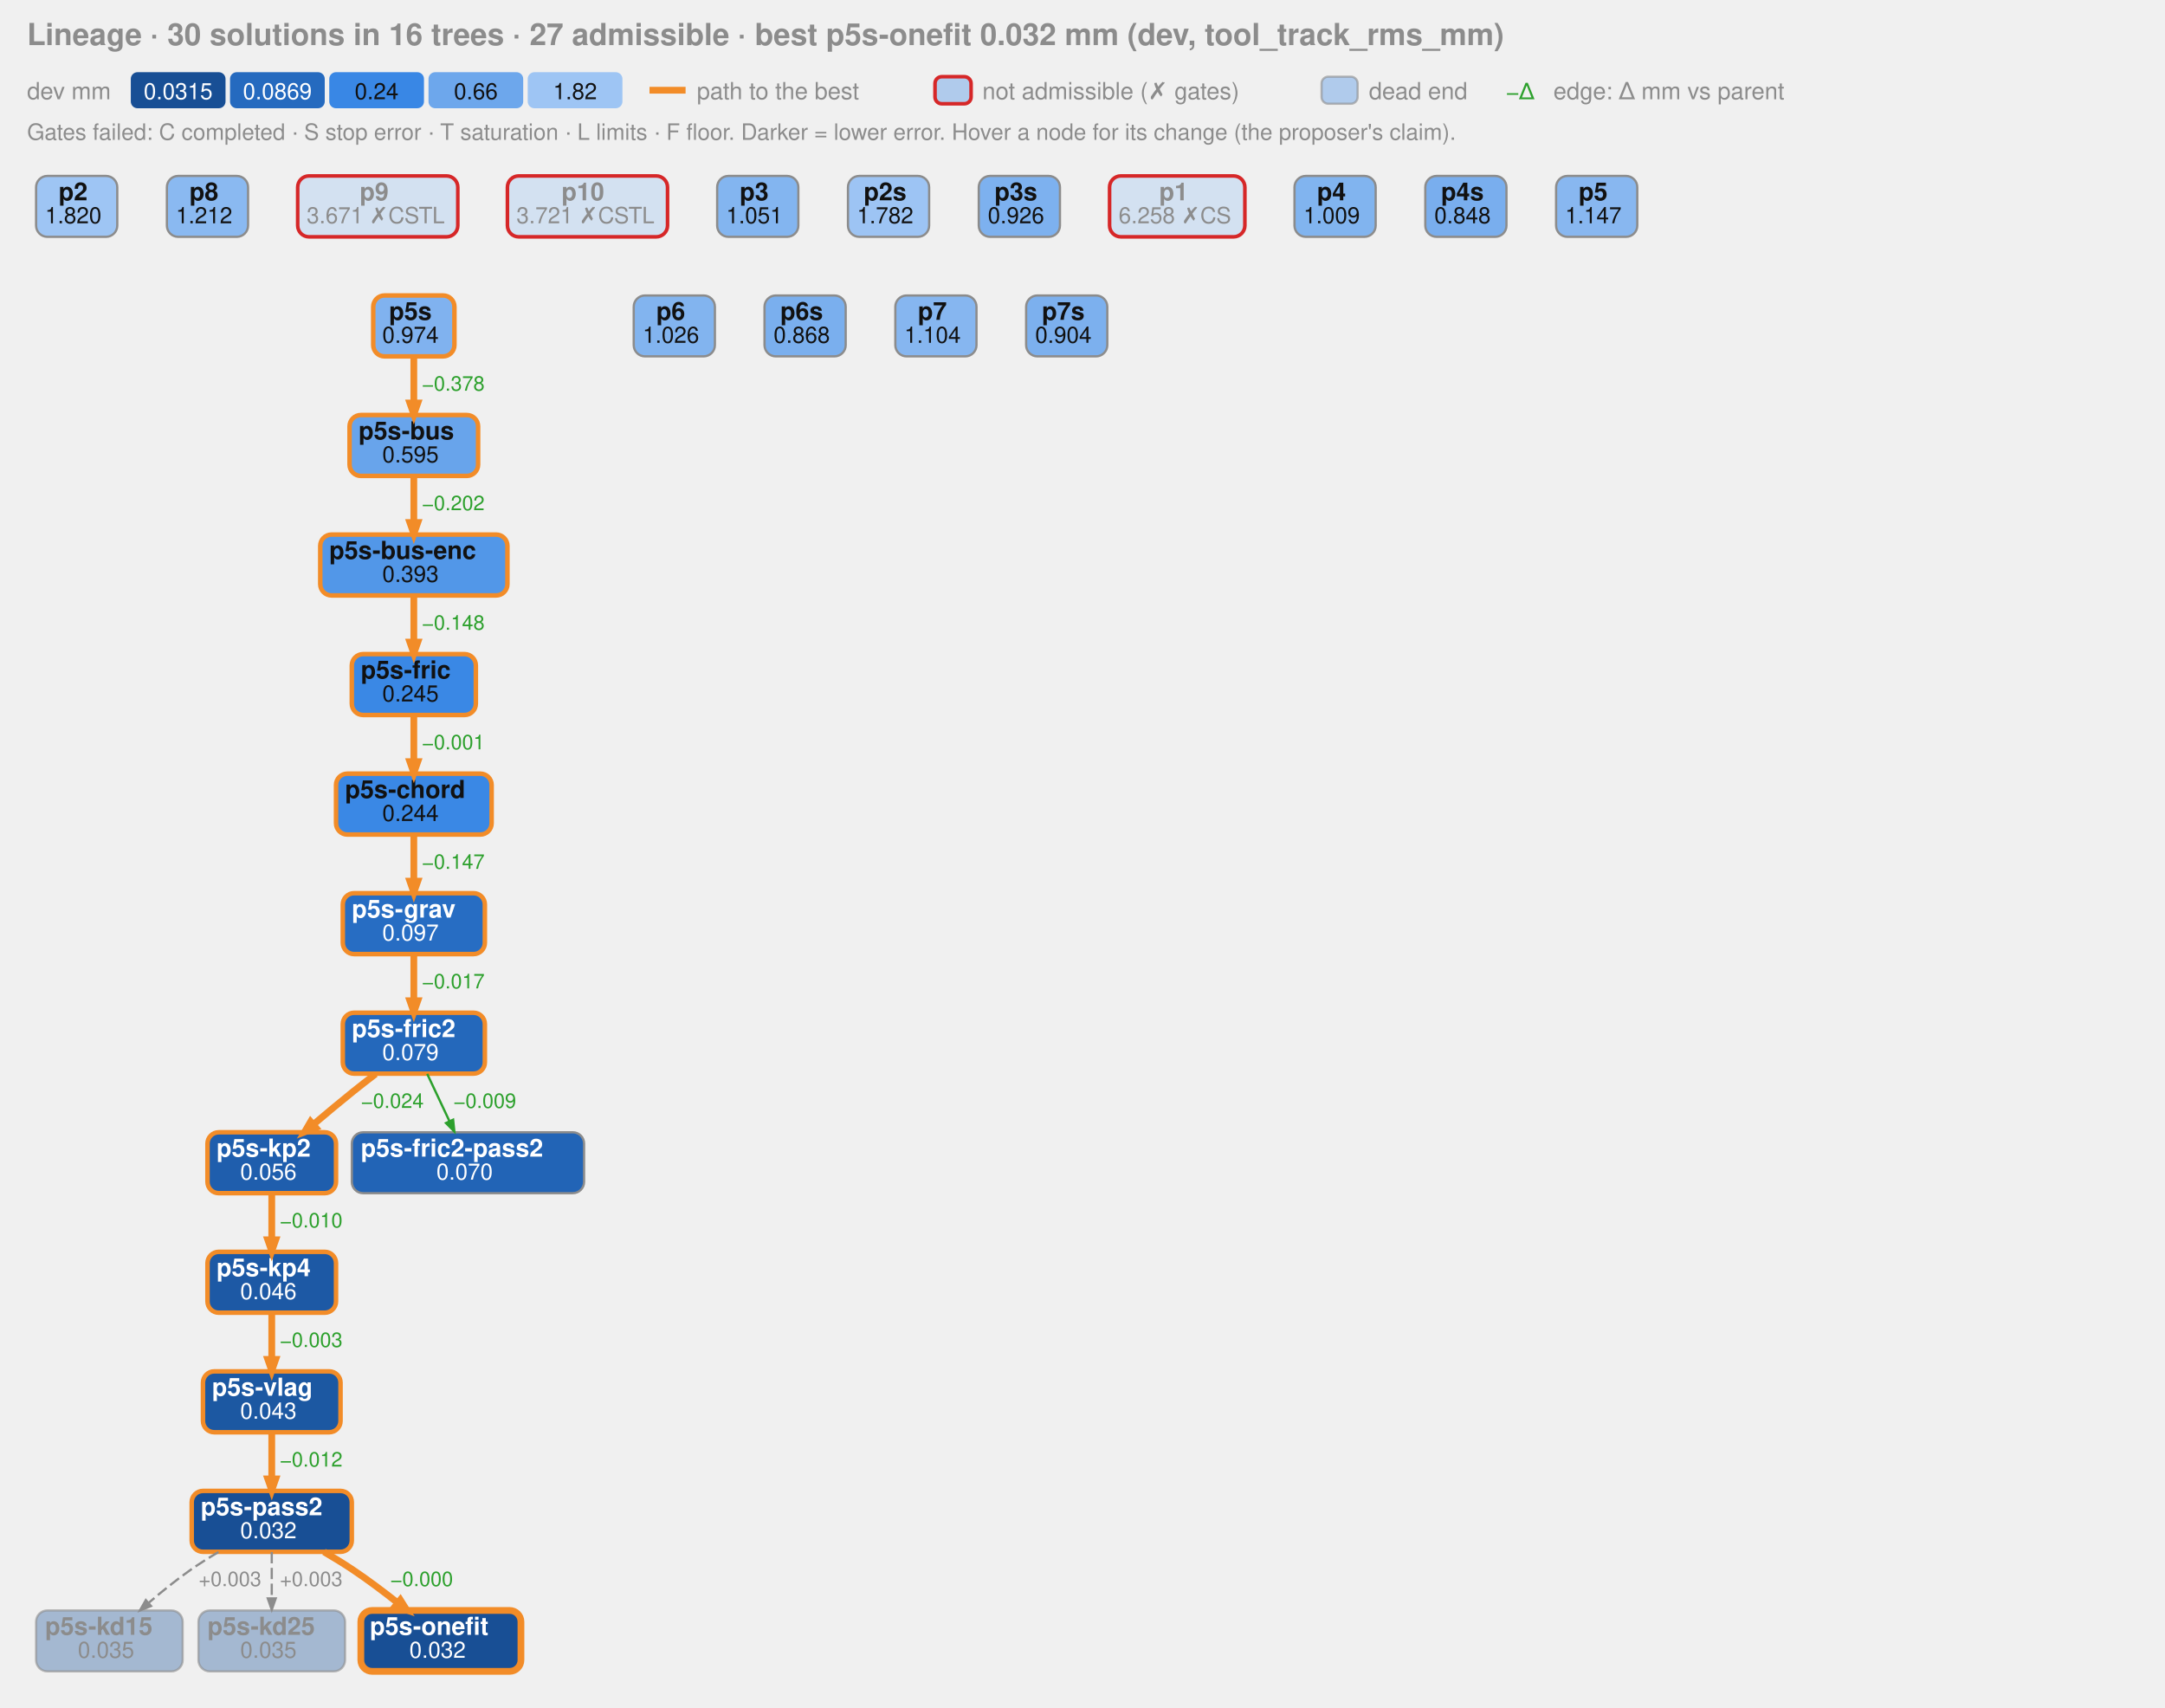
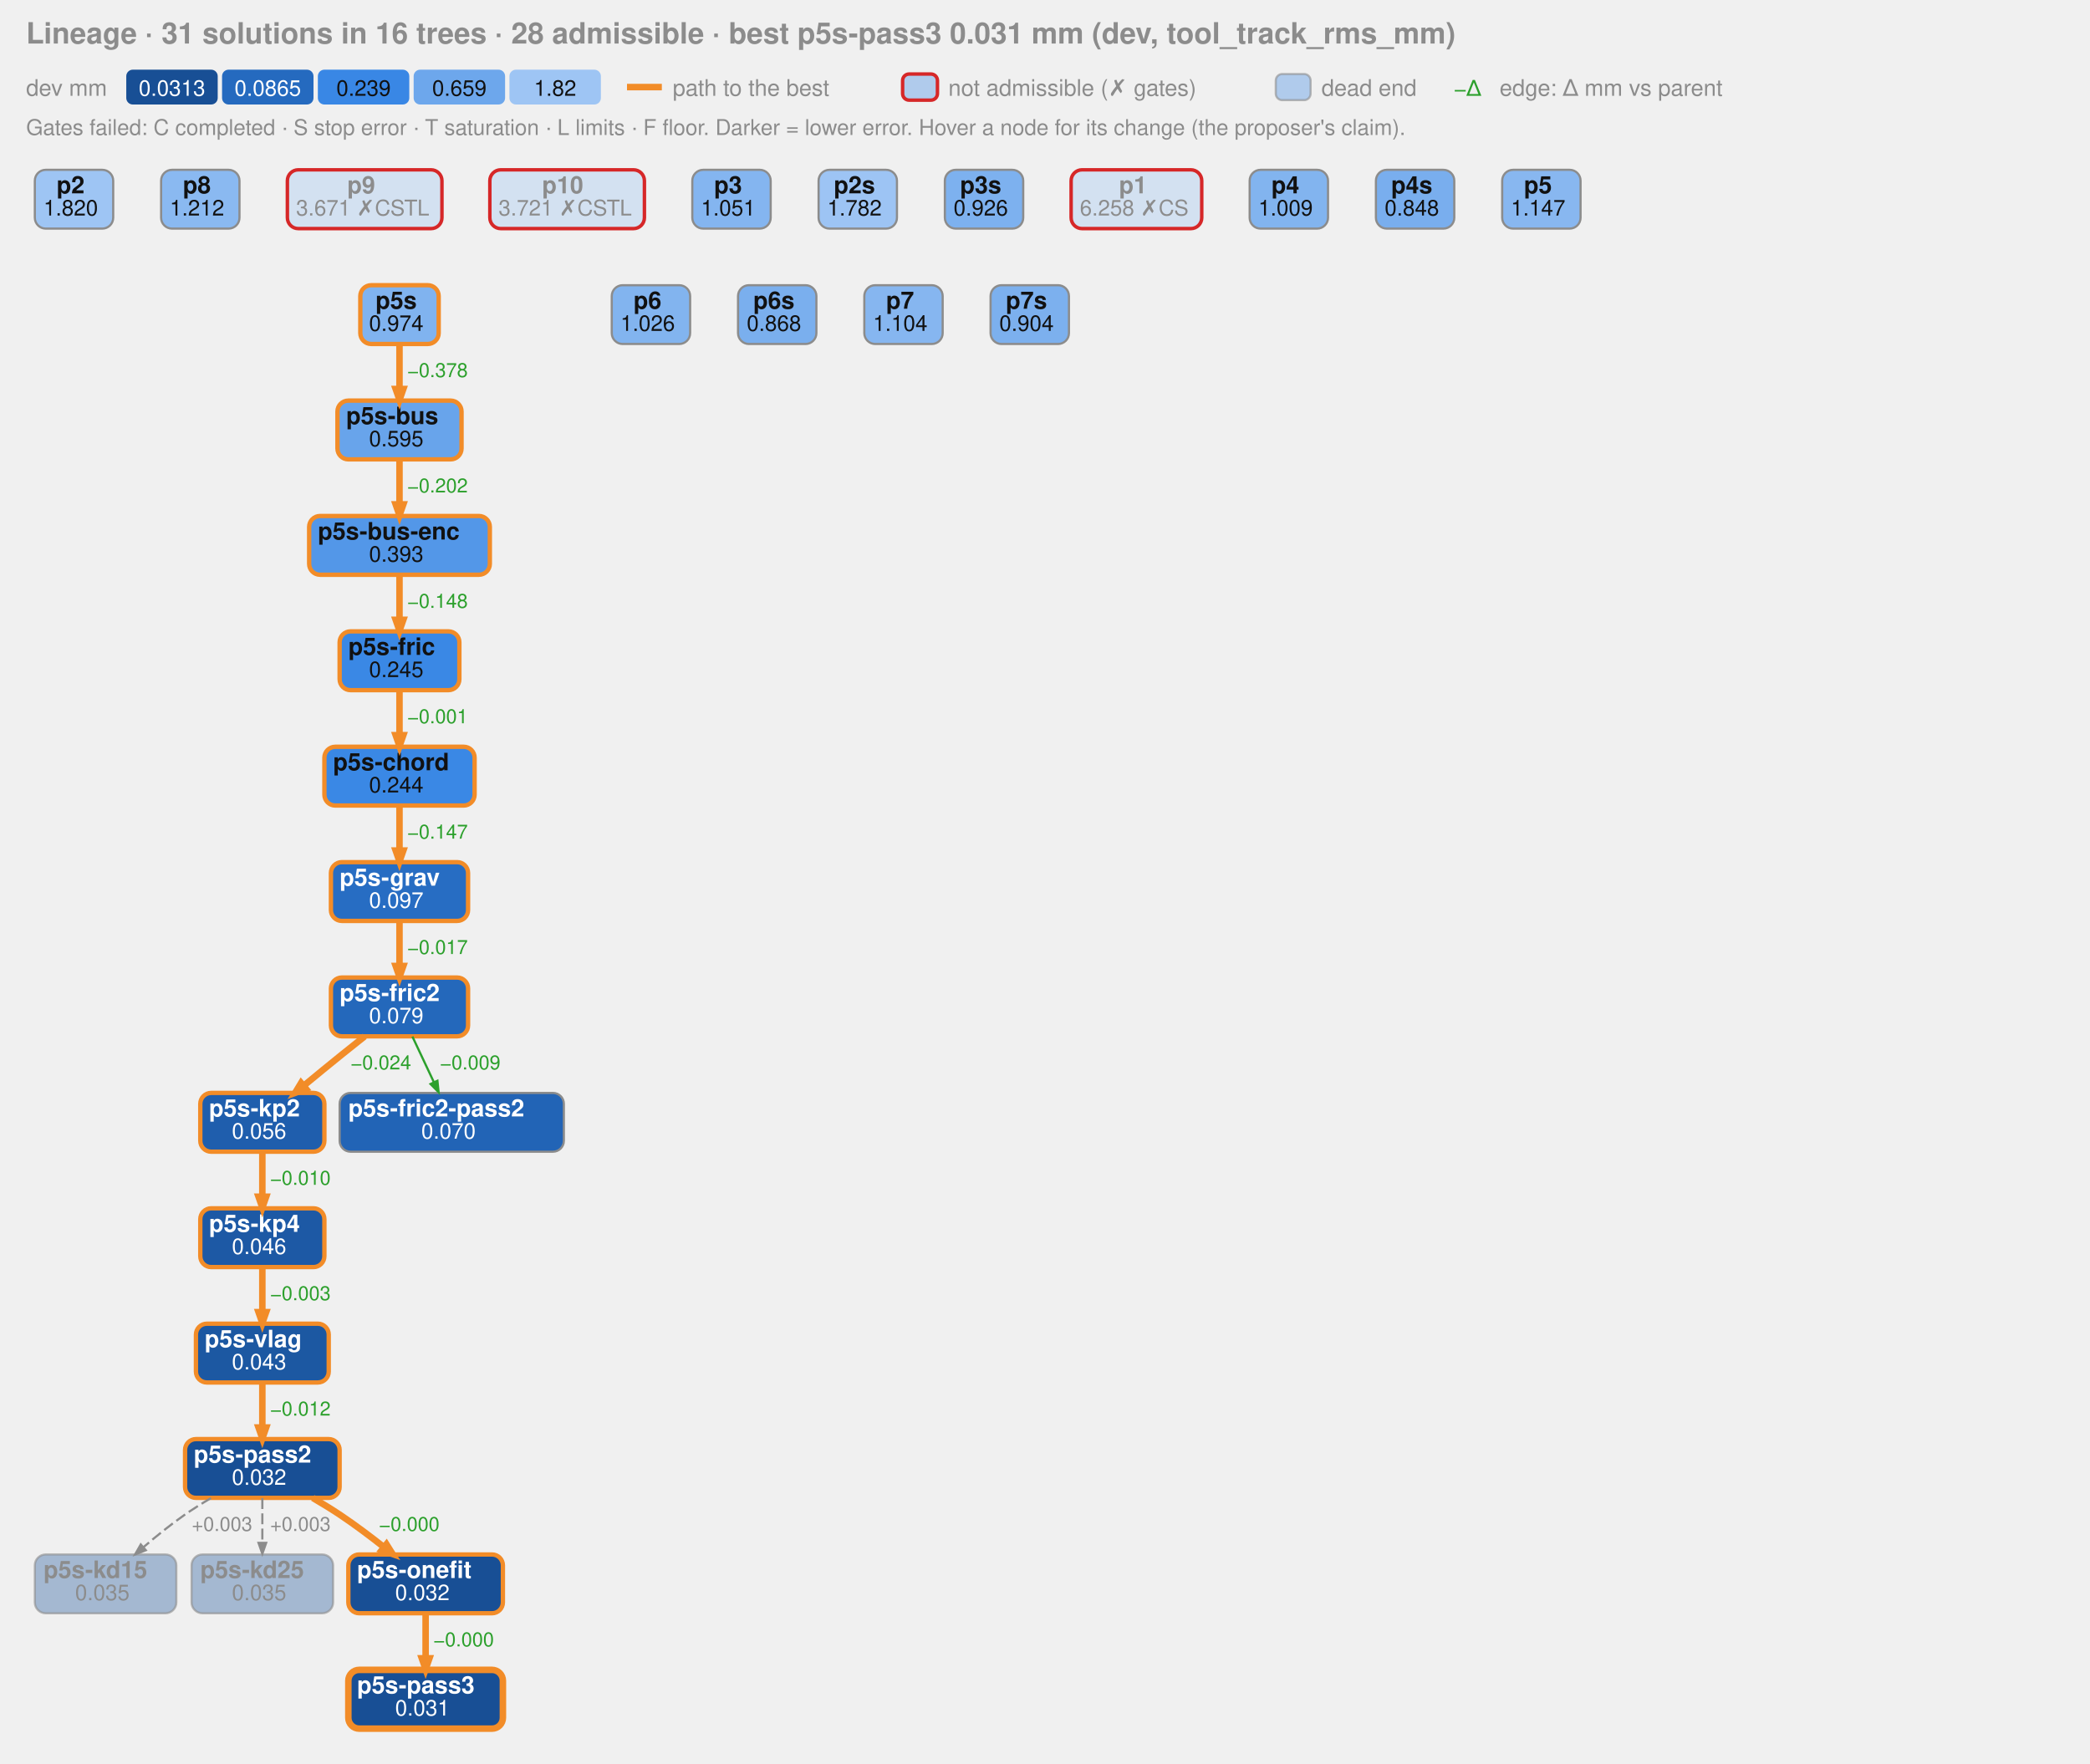
- <svg xmlns="http://www.w3.org/2000/svg" xmlns:xlink="http://www.w3.org/1999/xlink" width="960" height="757" viewBox="0 0 960 757" font-family="Helvetica, Arial, 'Liberation Sans', 'Nimbus Sans', sans-serif" font-size="11" fill="#8c8c8c" role="img" aria-label="Lineage · 30 solutions in 16 trees · 27 admissible · best p5s-onefit 0.032 mm (dev, tool_track_rms_mm)">
-   <text x="12.0" y="20.0" font-size="13.5" font-weight="600">Lineage · 30 solutions in 16 trees · 27 admissible · best p5s-onefit 0.032 mm (dev, tool_track_rms_mm)</text>
+ <svg xmlns="http://www.w3.org/2000/svg" xmlns:xlink="http://www.w3.org/1999/xlink" width="960" height="810" viewBox="0 0 960 810" font-family="Helvetica, Arial, 'Liberation Sans', 'Nimbus Sans', sans-serif" font-size="11" fill="#8c8c8c" role="img" aria-label="Lineage · 31 solutions in 16 trees · 28 admissible · best p5s-pass3 0.031 mm (dev, tool_track_rms_mm)">
+   <text x="12.0" y="20.0" font-size="13.5" font-weight="600">Lineage · 31 solutions in 16 trees · 28 admissible · best p5s-pass3 0.031 mm (dev, tool_track_rms_mm)</text>
  <text x="12.0" y="44.0" font-size="10.5">dev mm</text>
  <rect x="58.0" y="32.0" width="42" height="16" rx="3" fill="#184f95" />
-   <text x="79.0" y="44.0" fill="#ffffff" font-size="10" text-anchor="middle">0.0315</text>
+   <text x="79.0" y="44.0" fill="#ffffff" font-size="10" text-anchor="middle">0.0313</text>
  <rect x="102.0" y="32.0" width="42" height="16" rx="3" fill="#256abf" />
-   <text x="123.0" y="44.0" fill="#ffffff" font-size="10" text-anchor="middle">0.0869</text>
+   <text x="123.0" y="44.0" fill="#ffffff" font-size="10" text-anchor="middle">0.0865</text>
  <rect x="146.0" y="32.0" width="42" height="16" rx="3" fill="#3987e5" />
-   <text x="167.0" y="44.0" fill="#111111" font-size="10" text-anchor="middle">0.24</text>
+   <text x="167.0" y="44.0" fill="#111111" font-size="10" text-anchor="middle">0.239</text>
  <rect x="190.0" y="32.0" width="42" height="16" rx="3" fill="#6da7ec" />
-   <text x="211.0" y="44.0" fill="#111111" font-size="10" text-anchor="middle">0.66</text>
+   <text x="211.0" y="44.0" fill="#111111" font-size="10" text-anchor="middle">0.659</text>
  <rect x="234.0" y="32.0" width="42" height="16" rx="3" fill="#9ec5f4" />
  <text x="255.0" y="44.0" fill="#111111" font-size="10" text-anchor="middle">1.82</text>
  <line x1="288.0" x2="304.0" y1="40.0" y2="40.0" stroke="#f28c28" stroke-width="3" />
  <text x="309.0" y="44.0" font-size="10.5">path to the best</text>
  <rect x="414.6" y="34.0" width="16" height="12" rx="3" fill="#3987e5" fill-opacity="0.35" stroke="#d62728" stroke-width="1.6" />
  <text x="435.6" y="44.0" font-size="10.5">not admissible (✗ gates)</text>
  <rect x="586.0" y="34.0" width="16" height="12" rx="3" fill="#3987e5" fill-opacity="0.35" stroke="#8c8c8c" stroke-opacity="0.6" />
  <text x="607.0" y="44.0" font-size="10.5">dead end</text>
  <text x="667.8" y="44.0" fill="#2ca02c" font-size="10">−Δ</text>
  <text x="688.8" y="44.0" font-size="10.5">edge: Δ mm vs parent</text>
  <text x="12.0" y="62.0" font-size="10">Gates failed: C completed · S stop error · T saturation · L limits · F floor. Darker = lower error. Hover a node for its change (the proposer's claim).</text>
  <g transform="translate(12.0 74.0)">
    <g class="graph" transform="scale(1 1) rotate(0) translate(4 31)">
      <g class="node">
        <a xlink:title="#1 p2 · 1.820 mm · admissible · change: the trajectory's column (as built), board PD">
          <rect fill="#9ec5f4" stroke="#8c8c8c" x="0" y="-27" width="36" height="27" rx="5" />
          <text x="10" y="-16.2" font-weight="bold" fill="#111111">p2</text>
          <text x="4" y="-6" font-size="10" fill="#111111">1.820</text>
        </a>
      </g>
    </g>
  </g>
  <g transform="translate(70.0 74.0)">
    <g class="graph" transform="scale(1 1) rotate(0) translate(4 31)">
      <g class="node">
        <a xlink:title="#2 p8 · 1.212 mm · admissible · change: model at plan time, host spring + board damper">
          <rect fill="#8ab9f1" stroke="#8c8c8c" x="0" y="-27" width="36" height="27" rx="5" />
          <text x="10" y="-16.2" font-weight="bold" fill="#111111">p8</text>
          <text x="4" y="-6" font-size="10" fill="#111111">1.212</text>
        </a>
      </g>
    </g>
  </g>
  <g transform="translate(128.0 74.0)">
    <g class="graph" transform="scale(1 1) rotate(0) translate(4 31)">
      <g class="node inadmissible">
        <a xlink:title="#3 p9 · 3.671 mm · not admissible: completed 25 tasks, stop_error_max_mm 11 tasks, saturation_share_pct 17 tasks, limit_violations 33 tasks · change: model at the host on the measured state, computed torque on the host">
          <rect fill="#9ec5f4" fill-opacity="0.35" stroke="#d62728" stroke-width="1.6" x="0" y="-27" width="71" height="27" rx="5" />
          <text x="27.5" y="-16.2" font-weight="bold" fill="#8c8c8c">p9</text>
          <text x="4" y="-6" font-size="10" fill="#8c8c8c">3.671 ✗CSTL</text>
        </a>
      </g>
    </g>
  </g>
  <g transform="translate(221.0 74.0)">
    <g class="graph" transform="scale(1 1) rotate(0) translate(4 31)">
      <g class="node inadmissible">
        <a xlink:title="#4 p10 · 3.721 mm · not admissible: completed 28 tasks, stop_error_max_mm 17 tasks, saturation_share_pct 19 tasks, limit_violations 32 tasks · change: model at plan time, PD on the host">
          <rect fill="#9ec5f4" fill-opacity="0.35" stroke="#d62728" stroke-width="1.6" x="0" y="-27" width="71" height="27" rx="5" />
          <text x="24" y="-16.2" font-weight="bold" fill="#8c8c8c">p10</text>
          <text x="4" y="-6" font-size="10" fill="#8c8c8c">3.721 ✗CSTL</text>
        </a>
      </g>
    </g>
  </g>
  <g transform="translate(314.0 74.0)">
    <g class="graph" transform="scale(1 1) rotate(0) translate(4 31)">
      <g class="node">
        <a xlink:title="#5 p3 · 1.051 mm · admissible · change: model at plan time, board PD, the datasheet's lookahead">
-           <rect fill="#83b5f0" stroke="#8c8c8c" x="0" y="-27" width="36" height="27" rx="5" />
+           <rect fill="#84b5f0" stroke="#8c8c8c" x="0" y="-27" width="36" height="27" rx="5" />
          <text x="10" y="-16.2" font-weight="bold" fill="#111111">p3</text>
          <text x="4" y="-6" font-size="10" fill="#111111">1.051</text>
        </a>
      </g>
    </g>
  </g>
  <g transform="translate(372.0 74.0)">
    <g class="graph" transform="scale(1 1) rotate(0) translate(4 31)">
      <g class="node">
        <a xlink:title="#6 p2s · 1.782 mm · admissible · change: the trajectory's column (as built), board PD, secant_mid_ff">
          <rect fill="#9dc4f4" stroke="#8c8c8c" x="0" y="-27" width="36" height="27" rx="5" />
          <text x="7" y="-16.2" font-weight="bold" fill="#111111">p2s</text>
          <text x="4" y="-6" font-size="10" fill="#111111">1.782</text>
        </a>
      </g>
    </g>
  </g>
  <g transform="translate(430.0 74.0)">
    <g class="graph" transform="scale(1 1) rotate(0) translate(4 31)">
      <g class="node">
        <a xlink:title="#7 p3s · 0.926 mm · admissible · change: model at plan time, board PD, the datasheet's lookahead, secant_mid_ff">
          <rect fill="#7db1ef" stroke="#8c8c8c" x="0" y="-27" width="36" height="27" rx="5" />
          <text x="7" y="-16.2" font-weight="bold" fill="#111111">p3s</text>
          <text x="4" y="-6" font-size="10" fill="#111111">0.926</text>
        </a>
      </g>
    </g>
  </g>
  <g transform="translate(488.0 74.0)">
    <g class="graph" transform="scale(1 1) rotate(0) translate(4 31)">
      <g class="node inadmissible">
        <a xlink:title="#8 p1 · 6.258 mm · not admissible: completed 41 tasks, stop_error_max_mm 41 tasks · change: no feed-forward, board PD, calibrated lookahead">
          <rect fill="#9ec5f4" fill-opacity="0.35" stroke="#d62728" stroke-width="1.6" x="0" y="-27" width="60" height="27" rx="5" />
          <text x="22" y="-16.2" font-weight="bold" fill="#8c8c8c">p1</text>
          <text x="4" y="-6" font-size="10" fill="#8c8c8c">6.258 ✗CS</text>
        </a>
      </g>
    </g>
  </g>
  <g transform="translate(570.0 74.0)">
    <g class="graph" transform="scale(1 1) rotate(0) translate(4 31)">
      <g class="node">
        <a xlink:title="#9 p4 · 1.009 mm · admissible · change: model at plan time, board PD, calibrated lookahead">
-           <rect fill="#81b4ef" stroke="#8c8c8c" x="0" y="-27" width="36" height="27" rx="5" />
+           <rect fill="#82b4ef" stroke="#8c8c8c" x="0" y="-27" width="36" height="27" rx="5" />
          <text x="10" y="-16.2" font-weight="bold" fill="#111111">p4</text>
          <text x="4" y="-6" font-size="10" fill="#111111">1.009</text>
        </a>
      </g>
    </g>
  </g>
  <g transform="translate(628.0 74.0)">
    <g class="graph" transform="scale(1 1) rotate(0) translate(4 31)">
      <g class="node">
        <a xlink:title="#10 p4s · 0.848 mm · admissible · change: model at plan time, board PD, calibrated lookahead, secant_mid_ff">
          <rect fill="#79aeee" stroke="#8c8c8c" x="0" y="-27" width="36" height="27" rx="5" />
          <text x="7" y="-16.2" font-weight="bold" fill="#111111">p4s</text>
          <text x="4" y="-6" font-size="10" fill="#111111">0.848</text>
        </a>
      </g>
    </g>
  </g>
  <g transform="translate(686.0 74.0)">
    <g class="graph" transform="scale(1 1) rotate(0) translate(4 31)">
      <g class="node">
        <a xlink:title="#11 p5 · 1.147 mm · admissible · change: model + Coulomb at plan time, board PD, calibrated lookahead">
          <rect fill="#88b7f0" stroke="#8c8c8c" x="0" y="-27" width="36" height="27" rx="5" />
          <text x="10" y="-16.2" font-weight="bold" fill="#111111">p5</text>
          <text x="4" y="-6" font-size="10" fill="#111111">1.147</text>
        </a>
      </g>
    </g>
  </g>
  <g transform="translate(12.0 127.0)">
-     <g class="graph" transform="scale(1 1) rotate(0) translate(4 614)">
+     <g class="graph" transform="scale(1 1) rotate(0) translate(4 667)">
      <g class="node path">
        <a xlink:title="#12 p5s · 0.974 mm · admissible · change: model + Coulomb at plan time, board PD, calibrated lookahead, secant_mid_ff">
-           <rect fill="#80b2ef" stroke="#f28c28" stroke-width="2" x="149.5" y="-610" width="36" height="27" rx="5" />
-           <text x="156.5" y="-599.2" font-weight="bold" fill="#111111">p5s</text>
-           <text x="153.5" y="-589" font-size="10" fill="#111111">0.974</text>
+           <rect fill="#80b3ef" stroke="#f28c28" stroke-width="2" x="149.5" y="-663" width="36" height="27" rx="5" />
+           <text x="156.5" y="-652.2" font-weight="bold" fill="#111111">p5s</text>
+           <text x="153.5" y="-642" font-size="10" fill="#111111">0.974</text>
        </a>
      </g>
      <g class="node path">
        <a xlink:title="#17 p5s-bus · 0.595 mm · admissible · parent p5s · change: lookahead = the deployment's bus command delay per joint, not the friction-inflated calibration (Coulomb is already in the ff)">
-           <rect fill="#68a4eb" stroke="#f28c28" stroke-width="2" x="139" y="-557" width="57" height="27" rx="5" />
-           <text x="143" y="-546.2" font-weight="bold" fill="#111111">p5s-bus</text>
-           <text x="153.5" y="-536" font-size="10" fill="#111111">0.595</text>
+           <rect fill="#68a4eb" stroke="#f28c28" stroke-width="2" x="139" y="-610" width="57" height="27" rx="5" />
+           <text x="143" y="-599.2" font-weight="bold" fill="#111111">p5s-bus</text>
+           <text x="153.5" y="-589" font-size="10" fill="#111111">0.595</text>
+         </a>
+       </g>
+       <g class="edge path">
+         <path fill="none" stroke="#f28c28" stroke-width="3" d="M167.5,-635.89C167.5,-629.81 167.5,-622.4 167.5,-615.71" />
+         <polygon fill="#f28c28" stroke="#f28c28" stroke-width="3" points="169.25,-615.32 167.5,-610.32 165.75,-615.32 169.25,-615.32" />
+         <text text-anchor="middle" x="185" y="-620.8" font-size="9" fill="#2ca02c">−0.378</text>
+       </g>
+       <g class="node path">
+         <a xlink:title="#18 p5s-bus-enc · 0.393 mm · admissible · parent p5s-bus · change: lookahead = bus delay minus the board's own lead (encoder delay + one board tick, 0.75 ms), from the deployment's board fields">
+           <rect fill="#5397e8" stroke="#f28c28" stroke-width="2" x="126" y="-557" width="83" height="27" rx="5" />
+           <text x="130" y="-546.2" font-weight="bold" fill="#111111">p5s-bus-enc</text>
+           <text x="153.5" y="-536" font-size="10" fill="#111111">0.393</text>
        </a>
      </g>
      <g class="edge path">
        <path fill="none" stroke="#f28c28" stroke-width="3" d="M167.5,-582.89C167.5,-576.81 167.5,-569.4 167.5,-562.71" />
        <polygon fill="#f28c28" stroke="#f28c28" stroke-width="3" points="169.25,-562.32 167.5,-557.32 165.75,-562.32 169.25,-562.32" />
-         <text text-anchor="middle" x="185" y="-567.8" font-size="9" fill="#2ca02c">−0.378</text>
-       </g>
-       <g class="node path">
-         <a xlink:title="#18 p5s-bus-enc · 0.393 mm · admissible · parent p5s-bus · change: lookahead = bus delay minus the board's own lead (encoder delay + one board tick, 0.75 ms), from the deployment's board fields">
-           <rect fill="#5297e8" stroke="#f28c28" stroke-width="2" x="126" y="-504" width="83" height="27" rx="5" />
-           <text x="130" y="-493.2" font-weight="bold" fill="#111111">p5s-bus-enc</text>
-           <text x="153.5" y="-483" font-size="10" fill="#111111">0.393</text>
+         <text text-anchor="middle" x="185" y="-567.8" font-size="9" fill="#2ca02c">−0.202</text>
+       </g>
+       <g class="node path">
+         <a xlink:title="#19 p5s-fric · 0.245 mm · admissible · parent p5s-bus-enc · change: friction ff = per-joint Coulomb tanh(qd/vs) + viscous identified from p5s-bus-enc's dev run records, replacing the given model's Coulomb">
+           <rect fill="#3a88e5" stroke="#f28c28" stroke-width="2" x="140" y="-504" width="55" height="27" rx="5" />
+           <text x="144" y="-493.2" font-weight="bold" fill="#111111">p5s-fric</text>
+           <text x="153.5" y="-483" font-size="10" fill="#111111">0.245</text>
        </a>
      </g>
      <g class="edge path">
        <path fill="none" stroke="#f28c28" stroke-width="3" d="M167.5,-529.89C167.5,-523.81 167.5,-516.4 167.5,-509.71" />
        <polygon fill="#f28c28" stroke="#f28c28" stroke-width="3" points="169.25,-509.32 167.5,-504.32 165.75,-509.32 169.25,-509.32" />
-         <text text-anchor="middle" x="185" y="-514.8" font-size="9" fill="#2ca02c">−0.202</text>
-       </g>
-       <g class="node path">
-         <a xlink:title="#19 p5s-fric · 0.245 mm · admissible · parent p5s-bus-enc · change: friction ff = per-joint Coulomb tanh(qd/vs) + viscous identified from p5s-bus-enc's dev run records, replacing the given model's Coulomb">
-           <rect fill="#3a88e5" stroke="#f28c28" stroke-width="2" x="140" y="-451" width="55" height="27" rx="5" />
-           <text x="144" y="-440.2" font-weight="bold" fill="#111111">p5s-fric</text>
-           <text x="153.5" y="-430" font-size="10" fill="#111111">0.245</text>
+         <text text-anchor="middle" x="185" y="-514.8" font-size="9" fill="#2ca02c">−0.148</text>
+       </g>
+       <g class="node path">
+         <a xlink:title="#20 p5s-chord · 0.244 mm · admissible · parent p5s-fric · change: position sent = sample - a(s+T/2)·T²/12: the board's straight walk over a host period becomes the least-squares line of the curve, not its …">
+           <rect fill="#3a88e5" stroke="#f28c28" stroke-width="2" x="133" y="-451" width="69" height="27" rx="5" />
+           <text x="137" y="-440.2" font-weight="bold" fill="#111111">p5s-chord</text>
+           <text x="153.5" y="-430" font-size="10" fill="#111111">0.244</text>
        </a>
      </g>
      <g class="edge path">
        <path fill="none" stroke="#f28c28" stroke-width="3" d="M167.5,-476.89C167.5,-470.81 167.5,-463.4 167.5,-456.71" />
        <polygon fill="#f28c28" stroke="#f28c28" stroke-width="3" points="169.25,-456.32 167.5,-451.32 165.75,-456.32 169.25,-456.32" />
-         <text text-anchor="middle" x="185" y="-461.8" font-size="9" fill="#2ca02c">−0.148</text>
-       </g>
-       <g class="node path">
-         <a xlink:title="#20 p5s-chord · 0.244 mm · admissible · parent p5s-fric · change: position sent = sample - a(s+T/2)·T²/12: the board's straight walk over a host period becomes the least-squares line of the curve, not its …">
-           <rect fill="#3a88e5" stroke="#f28c28" stroke-width="2" x="133" y="-398" width="69" height="27" rx="5" />
-           <text x="137" y="-387.2" font-weight="bold" fill="#111111">p5s-chord</text>
-           <text x="153.5" y="-377" font-size="10" fill="#111111">0.244</text>
+         <text text-anchor="middle" x="185" y="-461.8" font-size="9" fill="#2ca02c">−0.001</text>
+       </g>
+       <g class="node path">
+         <a xlink:title="#21 p5s-grav · 0.097 mm · admissible · parent p5s-chord · change: ff minus a gravity-shaped torque error per joint, fitted from p5s-chord's dev joint errors (kp·e + kd·ė on sin/cos of q2, q2+q3, q2+q3+q4, …">
+           <rect fill="#276dc3" stroke="#f28c28" stroke-width="2" x="136" y="-398" width="63" height="27" rx="5" />
+           <text x="140" y="-387.2" font-weight="bold" fill="#ffffff">p5s-grav</text>
+           <text x="153.5" y="-377" font-size="10" fill="#ffffff">0.097</text>
        </a>
      </g>
      <g class="edge path">
        <path fill="none" stroke="#f28c28" stroke-width="3" d="M167.5,-423.89C167.5,-417.81 167.5,-410.4 167.5,-403.71" />
        <polygon fill="#f28c28" stroke="#f28c28" stroke-width="3" points="169.25,-403.32 167.5,-398.32 165.75,-403.32 169.25,-403.32" />
-         <text text-anchor="middle" x="185" y="-408.8" font-size="9" fill="#2ca02c">−0.001</text>
-       </g>
-       <g class="node path">
-         <a xlink:title="#21 p5s-grav · 0.097 mm · admissible · parent p5s-chord · change: ff minus a gravity-shaped torque error per joint, fitted from p5s-chord's dev joint errors (kp·e + kd·ė on sin/cos of q2, q2+q3, q2+q3+q4, …">
-           <rect fill="#276dc3" stroke="#f28c28" stroke-width="2" x="136" y="-345" width="63" height="27" rx="5" />
-           <text x="140" y="-334.2" font-weight="bold" fill="#ffffff">p5s-grav</text>
-           <text x="153.5" y="-324" font-size="10" fill="#ffffff">0.097</text>
+         <text text-anchor="middle" x="185" y="-408.8" font-size="9" fill="#2ca02c">−0.147</text>
+       </g>
+       <g class="node path">
+         <a xlink:title="#22 p5s-fric2 · 0.079 mm · admissible · parent p5s-grav · change: friction correction in target qd (odd multi-scale tanh basis + qd), fitted from p5s-grav's dev joint errors (kp·e + kd·ė), subtracted from …">
+           <rect fill="#2468bb" stroke="#f28c28" stroke-width="2" x="136" y="-345" width="63" height="27" rx="5" />
+           <text x="140" y="-334.2" font-weight="bold" fill="#ffffff">p5s-fric2</text>
+           <text x="153.5" y="-324" font-size="10" fill="#ffffff">0.079</text>
        </a>
      </g>
      <g class="edge path">
        <path fill="none" stroke="#f28c28" stroke-width="3" d="M167.5,-370.89C167.5,-364.81 167.5,-357.4 167.5,-350.71" />
        <polygon fill="#f28c28" stroke="#f28c28" stroke-width="3" points="169.25,-350.32 167.5,-345.32 165.75,-350.32 169.25,-350.32" />
-         <text text-anchor="middle" x="185" y="-355.8" font-size="9" fill="#2ca02c">−0.147</text>
-       </g>
-       <g class="node path">
-         <a xlink:title="#22 p5s-fric2 · 0.079 mm · admissible · parent p5s-grav · change: friction correction in target qd (odd multi-scale tanh basis + qd), fitted from p5s-grav's dev joint errors (kp·e + kd·ė), subtracted from …">
-           <rect fill="#2468bb" stroke="#f28c28" stroke-width="2" x="136" y="-292" width="63" height="27" rx="5" />
-           <text x="140" y="-281.2" font-weight="bold" fill="#ffffff">p5s-fric2</text>
-           <text x="153.5" y="-271" font-size="10" fill="#ffffff">0.079</text>
-         </a>
-       </g>
-       <g class="edge path">
-         <path fill="none" stroke="#f28c28" stroke-width="3" d="M167.5,-317.89C167.5,-311.81 167.5,-304.4 167.5,-297.71" />
-         <polygon fill="#f28c28" stroke="#f28c28" stroke-width="3" points="169.25,-297.32 167.5,-292.32 165.75,-297.32 169.25,-297.32" />
-         <text text-anchor="middle" x="185" y="-302.8" font-size="9" fill="#2ca02c">−0.017</text>
+         <text text-anchor="middle" x="185" y="-355.8" font-size="9" fill="#2ca02c">−0.017</text>
      </g>
      <g class="node path">
        <a xlink:title="#23 p5s-kp2 · 0.056 mm · admissible · parent p5s-fric2 · change: board gains sent with every command: kp x2, kd x sqrt(2) (same damping ratio, bandwidth x1.41) instead of the boards' configured gains">
-           <rect fill="#1f5ead" stroke="#f28c28" stroke-width="2" x="76" y="-239" width="57" height="27" rx="5" />
-           <text x="80" y="-228.2" font-weight="bold" fill="#ffffff">p5s-kp2</text>
-           <text x="90.5" y="-218" font-size="10" fill="#ffffff">0.056</text>
-         </a>
-       </g>
-       <g class="edge path">
-         <path fill="none" stroke="#f28c28" stroke-width="3" d="M150.54,-264.84C147.19,-262.28 143.71,-259.58 140.5,-257 134.8,-252.42 128.7,-247.33 123.17,-242.64" />
-         <polygon fill="#f28c28" stroke="#f28c28" stroke-width="3" points="124.01,-241.06 119.06,-239.14 121.73,-243.72 124.01,-241.06" />
-         <text text-anchor="middle" x="158" y="-249.8" font-size="9" fill="#2ca02c">−0.024</text>
+           <rect fill="#1f5ead" stroke="#f28c28" stroke-width="2" x="76" y="-292" width="57" height="27" rx="5" />
+           <text x="80" y="-281.2" font-weight="bold" fill="#ffffff">p5s-kp2</text>
+           <text x="90.5" y="-271" font-size="10" fill="#ffffff">0.056</text>
+         </a>
+       </g>
+       <g class="edge path">
+         <path fill="none" stroke="#f28c28" stroke-width="3" d="M151.51,-317.98C148.19,-315.36 144.72,-312.6 141.5,-310 135.6,-305.25 129.22,-300.02 123.45,-295.25" />
+         <polygon fill="#f28c28" stroke="#f28c28" stroke-width="3" points="124.53,-293.88 119.56,-292.04 122.3,-296.57 124.53,-293.88" />
+         <text text-anchor="middle" x="159" y="-302.8" font-size="9" fill="#2ca02c">−0.024</text>
      </g>
      <g class="node">
        <a xlink:title="#27 p5s-fric2-pass2 · 0.070 mm · admissible · parent p5s-fric2 · change: niche (boards' configured gains): second joint-error pass on p5s-fric2's dev runs, gravity shapes + friction basis + own-qdd term fitted jo…">
-           <rect fill="#2264b6" stroke="#8c8c8c" x="140" y="-239" width="103" height="27" rx="5" />
-           <text x="144" y="-228.2" font-weight="bold" fill="#ffffff">p5s-fric2-pass2</text>
-           <text x="177.5" y="-218" font-size="10" fill="#ffffff">0.070</text>
+           <rect fill="#2264b6" stroke="#8c8c8c" x="140" y="-292" width="103" height="27" rx="5" />
+           <text x="144" y="-281.2" font-weight="bold" fill="#ffffff">p5s-fric2-pass2</text>
+           <text x="177.5" y="-271" font-size="10" fill="#ffffff">0.070</text>
        </a>
      </g>
      <g class="edge">
-         <path fill="none" stroke="#2ca02c" d="M173.43,-264.89C176.41,-258.57 180.06,-250.8 183.3,-243.92" />
-         <polygon fill="#2ca02c" stroke="#2ca02c" points="184.92,-244.59 185.47,-239.32 181.76,-243.09 184.92,-244.59" />
-         <text text-anchor="middle" x="199" y="-249.8" font-size="9" fill="#2ca02c">−0.009</text>
+         <path fill="none" stroke="#2ca02c" d="M173.43,-317.89C176.41,-311.57 180.06,-303.8 183.3,-296.92" />
+         <polygon fill="#2ca02c" stroke="#2ca02c" points="184.92,-297.59 185.47,-292.32 181.76,-296.09 184.92,-297.59" />
+         <text text-anchor="middle" x="200" y="-302.8" font-size="9" fill="#2ca02c">−0.009</text>
      </g>
      <g class="node path">
        <a xlink:title="#24 p5s-kp4 · 0.046 mm · admissible · parent p5s-kp2 · change: board kp x4, kd x2 (same damping ratio, bandwidth x2 = 12.6 Hz) instead of x2 / x1.41">
-           <rect fill="#1d59a5" stroke="#f28c28" stroke-width="2" x="76" y="-186" width="57" height="27" rx="5" />
-           <text x="80" y="-175.2" font-weight="bold" fill="#ffffff">p5s-kp4</text>
-           <text x="90.5" y="-165" font-size="10" fill="#ffffff">0.046</text>
+           <rect fill="#1d59a5" stroke="#f28c28" stroke-width="2" x="76" y="-239" width="57" height="27" rx="5" />
+           <text x="80" y="-228.2" font-weight="bold" fill="#ffffff">p5s-kp4</text>
+           <text x="90.5" y="-218" font-size="10" fill="#ffffff">0.046</text>
+         </a>
+       </g>
+       <g class="edge path">
+         <path fill="none" stroke="#f28c28" stroke-width="3" d="M104.5,-264.89C104.5,-258.81 104.5,-251.4 104.5,-244.71" />
+         <polygon fill="#f28c28" stroke="#f28c28" stroke-width="3" points="106.25,-244.32 104.5,-239.32 102.75,-244.32 106.25,-244.32" />
+         <text text-anchor="middle" x="122" y="-249.8" font-size="9" fill="#2ca02c">−0.010</text>
+       </g>
+       <g class="node path">
+         <a xlink:title="#25 p5s-vlag · 0.043 mm · admissible · parent p5s-kp4 · change: ff minus kd·tau_v·qdd per joint: the board's velocity estimate lags by encoder delay + 1/(2π·filter Hz) (1.3 ms), so its kd term pushes ahe…">
+           <rect fill="#1c58a2" stroke="#f28c28" stroke-width="2" x="74" y="-186" width="61" height="27" rx="5" />
+           <text x="78" y="-175.2" font-weight="bold" fill="#ffffff">p5s-vlag</text>
+           <text x="90.5" y="-165" font-size="10" fill="#ffffff">0.043</text>
        </a>
      </g>
      <g class="edge path">
        <path fill="none" stroke="#f28c28" stroke-width="3" d="M104.5,-211.89C104.5,-205.81 104.5,-198.4 104.5,-191.71" />
        <polygon fill="#f28c28" stroke="#f28c28" stroke-width="3" points="106.25,-191.32 104.5,-186.32 102.75,-191.32 106.25,-191.32" />
-         <text text-anchor="middle" x="122" y="-196.8" font-size="9" fill="#2ca02c">−0.010</text>
-       </g>
-       <g class="node path">
-         <a xlink:title="#25 p5s-vlag · 0.043 mm · admissible · parent p5s-kp4 · change: ff minus kd·tau_v·qdd per joint: the board's velocity estimate lags by encoder delay + 1/(2π·filter Hz) (1.3 ms), so its kd term pushes ahe…">
-           <rect fill="#1c58a2" stroke="#f28c28" stroke-width="2" x="74" y="-133" width="61" height="27" rx="5" />
-           <text x="78" y="-122.2" font-weight="bold" fill="#ffffff">p5s-vlag</text>
-           <text x="90.5" y="-112" font-size="10" fill="#ffffff">0.043</text>
+         <text text-anchor="middle" x="122" y="-196.8" font-size="9" fill="#2ca02c">−0.003</text>
+       </g>
+       <g class="node path">
+         <a xlink:title="#26 p5s-pass2 · 0.032 mm · admissible · parent p5s-vlag · change: second joint-error identification pass at the current gains (kp x4, kd x2): gravity shapes + friction basis fitted jointly on p5s-vlag's de…">
+           <rect fill="#184f95" stroke="#f28c28" stroke-width="2" x="69" y="-133" width="71" height="27" rx="5" />
+           <text x="73" y="-122.2" font-weight="bold" fill="#ffffff">p5s-pass2</text>
+           <text x="90.5" y="-112" font-size="10" fill="#ffffff">0.032</text>
        </a>
      </g>
      <g class="edge path">
        <path fill="none" stroke="#f28c28" stroke-width="3" d="M104.5,-158.89C104.5,-152.81 104.5,-145.4 104.5,-138.71" />
        <polygon fill="#f28c28" stroke="#f28c28" stroke-width="3" points="106.25,-138.32 104.5,-133.32 102.75,-138.32 106.25,-138.32" />
-         <text text-anchor="middle" x="122" y="-143.8" font-size="9" fill="#2ca02c">−0.003</text>
-       </g>
-       <g class="node path">
-         <a xlink:title="#26 p5s-pass2 · 0.032 mm · admissible · parent p5s-vlag · change: second joint-error identification pass at the current gains (kp x4, kd x2): gravity shapes + friction basis fitted jointly on p5s-vlag's de…">
-           <rect fill="#184f95" stroke="#f28c28" stroke-width="2" x="69" y="-80" width="71" height="27" rx="5" />
-           <text x="73" y="-69.2" font-weight="bold" fill="#ffffff">p5s-pass2</text>
-           <text x="90.5" y="-59" font-size="10" fill="#ffffff">0.032</text>
-         </a>
-       </g>
-       <g class="edge path">
-         <path fill="none" stroke="#f28c28" stroke-width="3" d="M104.5,-105.89C104.5,-99.81 104.5,-92.4 104.5,-85.71" />
-         <polygon fill="#f28c28" stroke="#f28c28" stroke-width="3" points="106.25,-85.32 104.5,-80.32 102.75,-85.32 106.25,-85.32" />
-         <text text-anchor="middle" x="122" y="-90.8" font-size="9" fill="#2ca02c">−0.012</text>
+         <text text-anchor="middle" x="122" y="-143.8" font-size="9" fill="#2ca02c">−0.012</text>
      </g>
      <g class="node dead">
        <a xlink:title="#28 p5s-kd15 · 0.035 mm · admissible · parent p5s-pass2 · dead end · change: kd x1.5 instead of x2 at kp x4 (zeta 0.50 -&gt; 0.37): less kd times the 2^14-count velocity estimate">
-           <rect fill="#195199" fill-opacity="0.35" stroke="#8c8c8c" stroke-opacity="0.6" x="0" y="-27" width="65" height="27" rx="5" />
-           <text x="4" y="-16.2" font-weight="bold" fill="#8c8c8c">p5s-kd15</text>
-           <text x="18.5" y="-6" font-size="10" fill="#8c8c8c">0.035</text>
+           <rect fill="#195299" fill-opacity="0.35" stroke="#8c8c8c" stroke-opacity="0.6" x="0" y="-80" width="65" height="27" rx="5" />
+           <text x="4" y="-69.2" font-weight="bold" fill="#8c8c8c">p5s-kd15</text>
+           <text x="18.5" y="-59" font-size="10" fill="#8c8c8c">0.035</text>
        </a>
      </g>
      <g class="edge">
-         <path fill="none" stroke="#8c8c8c" stroke-dasharray="5,2" d="M80.87,-52.88C76.67,-50.4 72.39,-47.72 68.5,-45 62.17,-40.58 55.63,-35.27 49.88,-30.34" />
-         <polygon fill="#8c8c8c" stroke="#8c8c8c" points="50.96,-28.96 46.04,-27 48.66,-31.6 50.96,-28.96" />
-         <text text-anchor="middle" x="86" y="-37.8" font-size="9" fill="#8c8c8c">+0.003</text>
+         <path fill="none" stroke="#8c8c8c" stroke-dasharray="5,2" d="M80.87,-105.88C76.67,-103.4 72.39,-100.72 68.5,-98 62.17,-93.58 55.63,-88.27 49.88,-83.34" />
+         <polygon fill="#8c8c8c" stroke="#8c8c8c" points="50.96,-81.96 46.04,-80 48.66,-84.6 50.96,-81.96" />
+         <text text-anchor="middle" x="86" y="-90.8" font-size="9" fill="#8c8c8c">+0.003</text>
      </g>
      <g class="node dead">
        <a xlink:title="#29 p5s-kd25 · 0.035 mm · admissible · parent p5s-pass2 · dead end · change: kd x2.5 instead of x2 at kp x4 (zeta 0.50 -&gt; 0.62): p5s-kd15 showed damping is worth more than the kd buzz it brings">
-           <rect fill="#195299" fill-opacity="0.35" stroke="#8c8c8c" stroke-opacity="0.6" x="72" y="-27" width="65" height="27" rx="5" />
-           <text x="76" y="-16.2" font-weight="bold" fill="#8c8c8c">p5s-kd25</text>
-           <text x="90.5" y="-6" font-size="10" fill="#8c8c8c">0.035</text>
+           <rect fill="#195299" fill-opacity="0.35" stroke="#8c8c8c" stroke-opacity="0.6" x="72" y="-80" width="65" height="27" rx="5" />
+           <text x="76" y="-69.2" font-weight="bold" fill="#8c8c8c">p5s-kd25</text>
+           <text x="90.5" y="-59" font-size="10" fill="#8c8c8c">0.035</text>
        </a>
      </g>
      <g class="edge">
-         <path fill="none" stroke="#8c8c8c" stroke-dasharray="5,2" d="M104.5,-52.89C104.5,-46.81 104.5,-39.4 104.5,-32.71" />
-         <polygon fill="#8c8c8c" stroke="#8c8c8c" points="106.25,-32.32 104.5,-27.32 102.75,-32.32 106.25,-32.32" />
-         <text text-anchor="middle" x="122" y="-37.8" font-size="9" fill="#8c8c8c">+0.003</text>
+         <path fill="none" stroke="#8c8c8c" stroke-dasharray="5,2" d="M104.5,-105.89C104.5,-99.81 104.5,-92.4 104.5,-85.71" />
+         <polygon fill="#8c8c8c" stroke="#8c8c8c" points="106.25,-85.32 104.5,-80.32 102.75,-85.32 106.25,-85.32" />
+         <text text-anchor="middle" x="122" y="-90.8" font-size="9" fill="#8c8c8c">+0.003</text>
+       </g>
+       <g class="node path">
+         <a xlink:title="#30 p5s-onefit · 0.032 mm · admissible · parent p5s-pass2 · change: same controller with the four stacked fits merged into one model.json (one friction basis, one gravity basis; exact sum, no new data) and o…">
+           <rect fill="#184f95" stroke="#f28c28" stroke-width="2" x="144" y="-80" width="71" height="27" rx="5" />
+           <text x="148" y="-69.2" font-weight="bold" fill="#ffffff">p5s-onefit</text>
+           <text x="165.5" y="-59" font-size="10" fill="#ffffff">0.032</text>
+         </a>
+       </g>
+       <g class="edge path">
+         <path fill="none" stroke="#f28c28" stroke-width="3" d="M127.66,-105.98C131.99,-103.45 136.44,-100.72 140.5,-98 147.11,-93.57 154.05,-88.35 160.2,-83.49" />
+         <polygon fill="#f28c28" stroke="#f28c28" stroke-width="3" points="161.51,-84.69 164.33,-80.2 159.33,-81.95 161.51,-84.69" />
+         <text text-anchor="middle" x="172" y="-90.8" font-size="9" fill="#2ca02c">−0.000</text>
      </g>
      <g class="node best path">
-         <a xlink:title="#30 p5s-onefit · 0.032 mm · admissible · parent p5s-pass2 · change: same controller with the four stacked fits merged into one model.json (one friction basis, one gravity basis; exact sum, no new data) and o…">
+         <a xlink:title="#31 p5s-pass3 · 0.031 mm · admissible · parent p5s-onefit · change: identification pass 3 (identify_pass.py on p5s-onefit's dev runs), added into model.json">
          <rect fill="#184f95" stroke="#f28c28" stroke-width="3" x="144" y="-27" width="71" height="27" rx="5" />
-           <text x="148" y="-16.2" font-weight="bold" fill="#ffffff">p5s-onefit</text>
-           <text x="165.5" y="-6" font-size="10" fill="#ffffff">0.032</text>
-         </a>
-       </g>
-       <g class="edge path">
-         <path fill="none" stroke="#f28c28" stroke-width="3" d="M127.66,-52.98C131.99,-50.45 136.44,-47.72 140.5,-45 147.11,-40.57 154.05,-35.35 160.2,-30.49" />
-         <polygon fill="#f28c28" stroke="#f28c28" stroke-width="3" points="161.51,-31.69 164.33,-27.2 159.33,-28.95 161.51,-31.69" />
-         <text text-anchor="middle" x="171" y="-37.8" font-size="9" fill="#2ca02c">−0.000</text>
+           <text x="148" y="-16.2" font-weight="bold" fill="#ffffff">p5s-pass3</text>
+           <text x="165.5" y="-6" font-size="10" fill="#ffffff">0.031</text>
+         </a>
+       </g>
+       <g class="edge path">
+         <path fill="none" stroke="#f28c28" stroke-width="3" d="M179.5,-52.89C179.5,-46.81 179.5,-39.4 179.5,-32.71" />
+         <polygon fill="#f28c28" stroke="#f28c28" stroke-width="3" points="181.25,-32.32 179.5,-27.32 177.75,-32.32 181.25,-32.32" />
+         <text text-anchor="middle" x="197" y="-37.8" font-size="9" fill="#2ca02c">−0.000</text>
      </g>
    </g>
  </g>
  <g transform="translate(277.0 127.0)">
    <g class="graph" transform="scale(1 1) rotate(0) translate(4 31)">
      <g class="node">
        <a xlink:title="#13 p6 · 1.026 mm · admissible · change: model at the host on the measured state, board PD, calibrated lookahead">
          <rect fill="#82b4ef" stroke="#8c8c8c" x="0" y="-27" width="36" height="27" rx="5" />
          <text x="10" y="-16.2" font-weight="bold" fill="#111111">p6</text>
          <text x="4" y="-6" font-size="10" fill="#111111">1.026</text>
        </a>
      </g>
    </g>
  </g>
  <g transform="translate(335.0 127.0)">
    <g class="graph" transform="scale(1 1) rotate(0) translate(4 31)">
      <g class="node">
        <a xlink:title="#14 p6s · 0.868 mm · admissible · change: model at the host on the measured state, board PD, calibrated lookahead, secant_mid_ff">
          <rect fill="#7aafee" stroke="#8c8c8c" x="0" y="-27" width="36" height="27" rx="5" />
          <text x="7" y="-16.2" font-weight="bold" fill="#111111">p6s</text>
          <text x="4" y="-6" font-size="10" fill="#111111">0.868</text>
        </a>
      </g>
    </g>
  </g>
  <g transform="translate(393.0 127.0)">
    <g class="graph" transform="scale(1 1) rotate(0) translate(4 31)">
      <g class="node">
        <a xlink:title="#15 p7 · 1.104 mm · admissible · change: model at plan time, computed-torque gains re-sent each tick, calibrated lookahead">
          <rect fill="#86b6f0" stroke="#8c8c8c" x="0" y="-27" width="36" height="27" rx="5" />
          <text x="10" y="-16.2" font-weight="bold" fill="#111111">p7</text>
          <text x="4" y="-6" font-size="10" fill="#111111">1.104</text>
        </a>
      </g>
    </g>
  </g>
  <g transform="translate(451.0 127.0)">
    <g class="graph" transform="scale(1 1) rotate(0) translate(4 31)">
      <g class="node">
        <a xlink:title="#16 p7s · 0.904 mm · admissible · change: model at plan time, computed-torque gains re-sent each tick, calibrated lookahead, secant_mid_ff">
          <rect fill="#7cb0ee" stroke="#8c8c8c" x="0" y="-27" width="36" height="27" rx="5" />
          <text x="7" y="-16.2" font-weight="bold" fill="#111111">p7s</text>
          <text x="4" y="-6" font-size="10" fill="#111111">0.904</text>
        </a>
      </g>
    </g>
  </g>
</svg>
